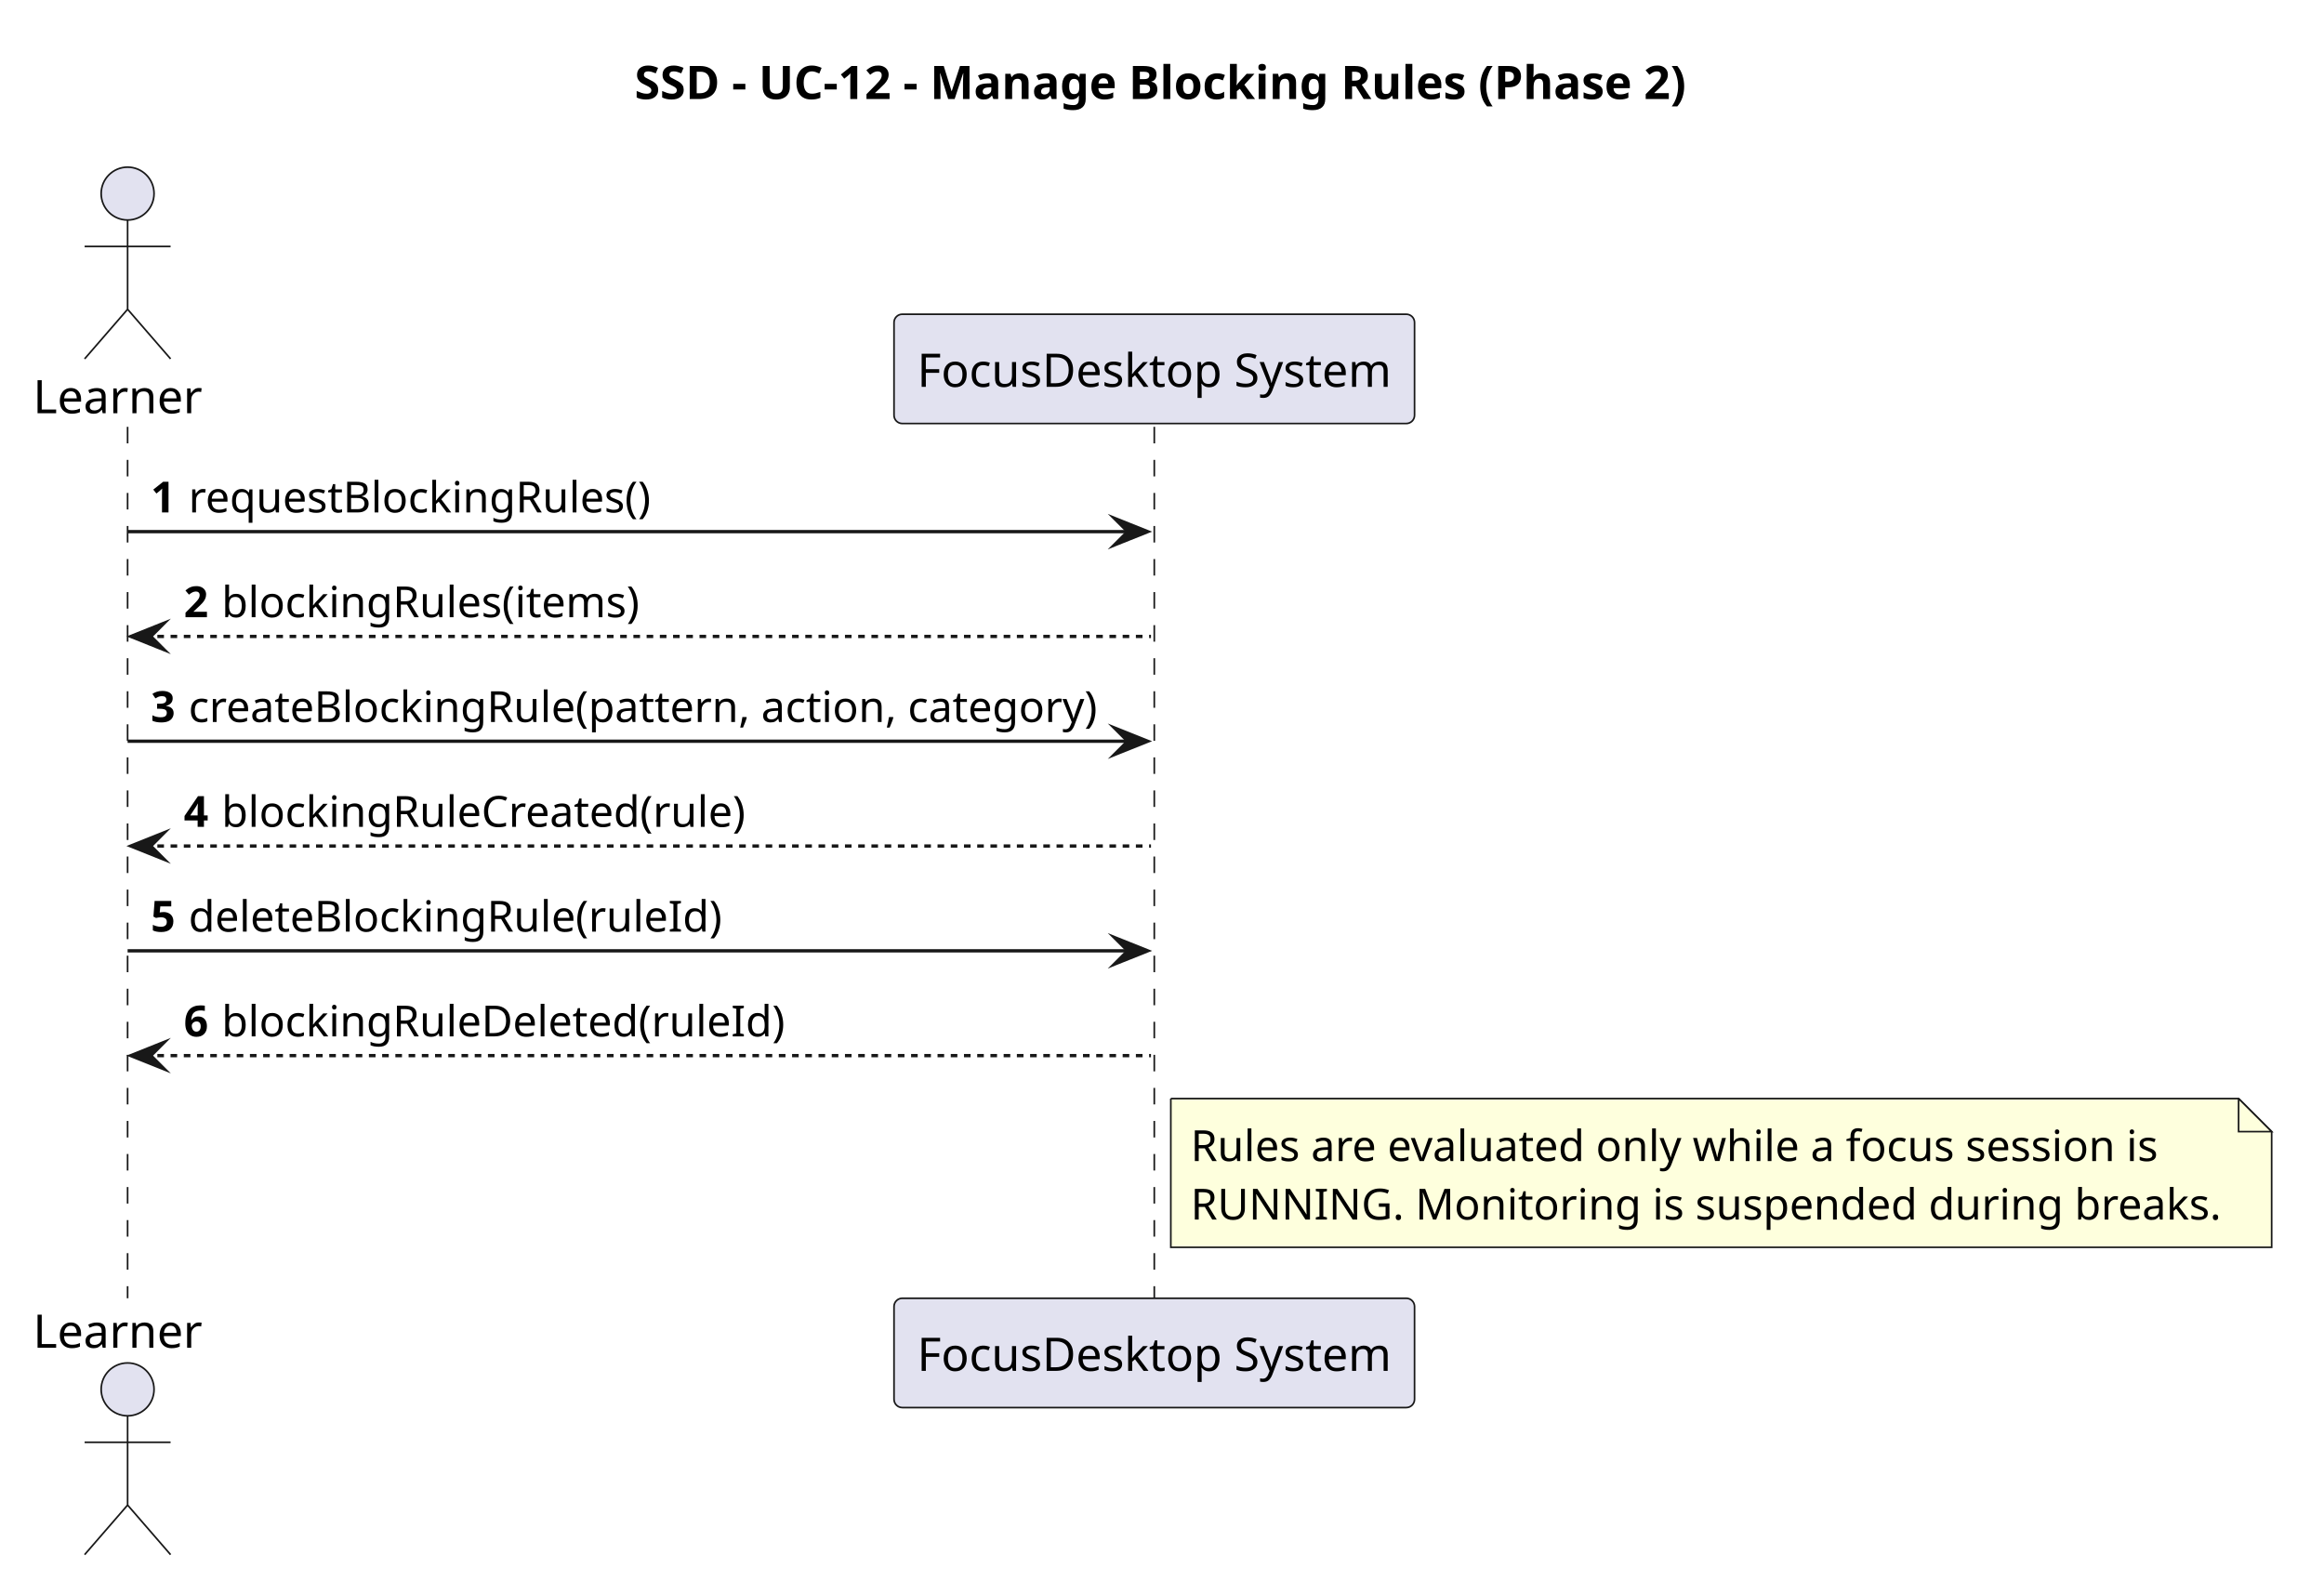
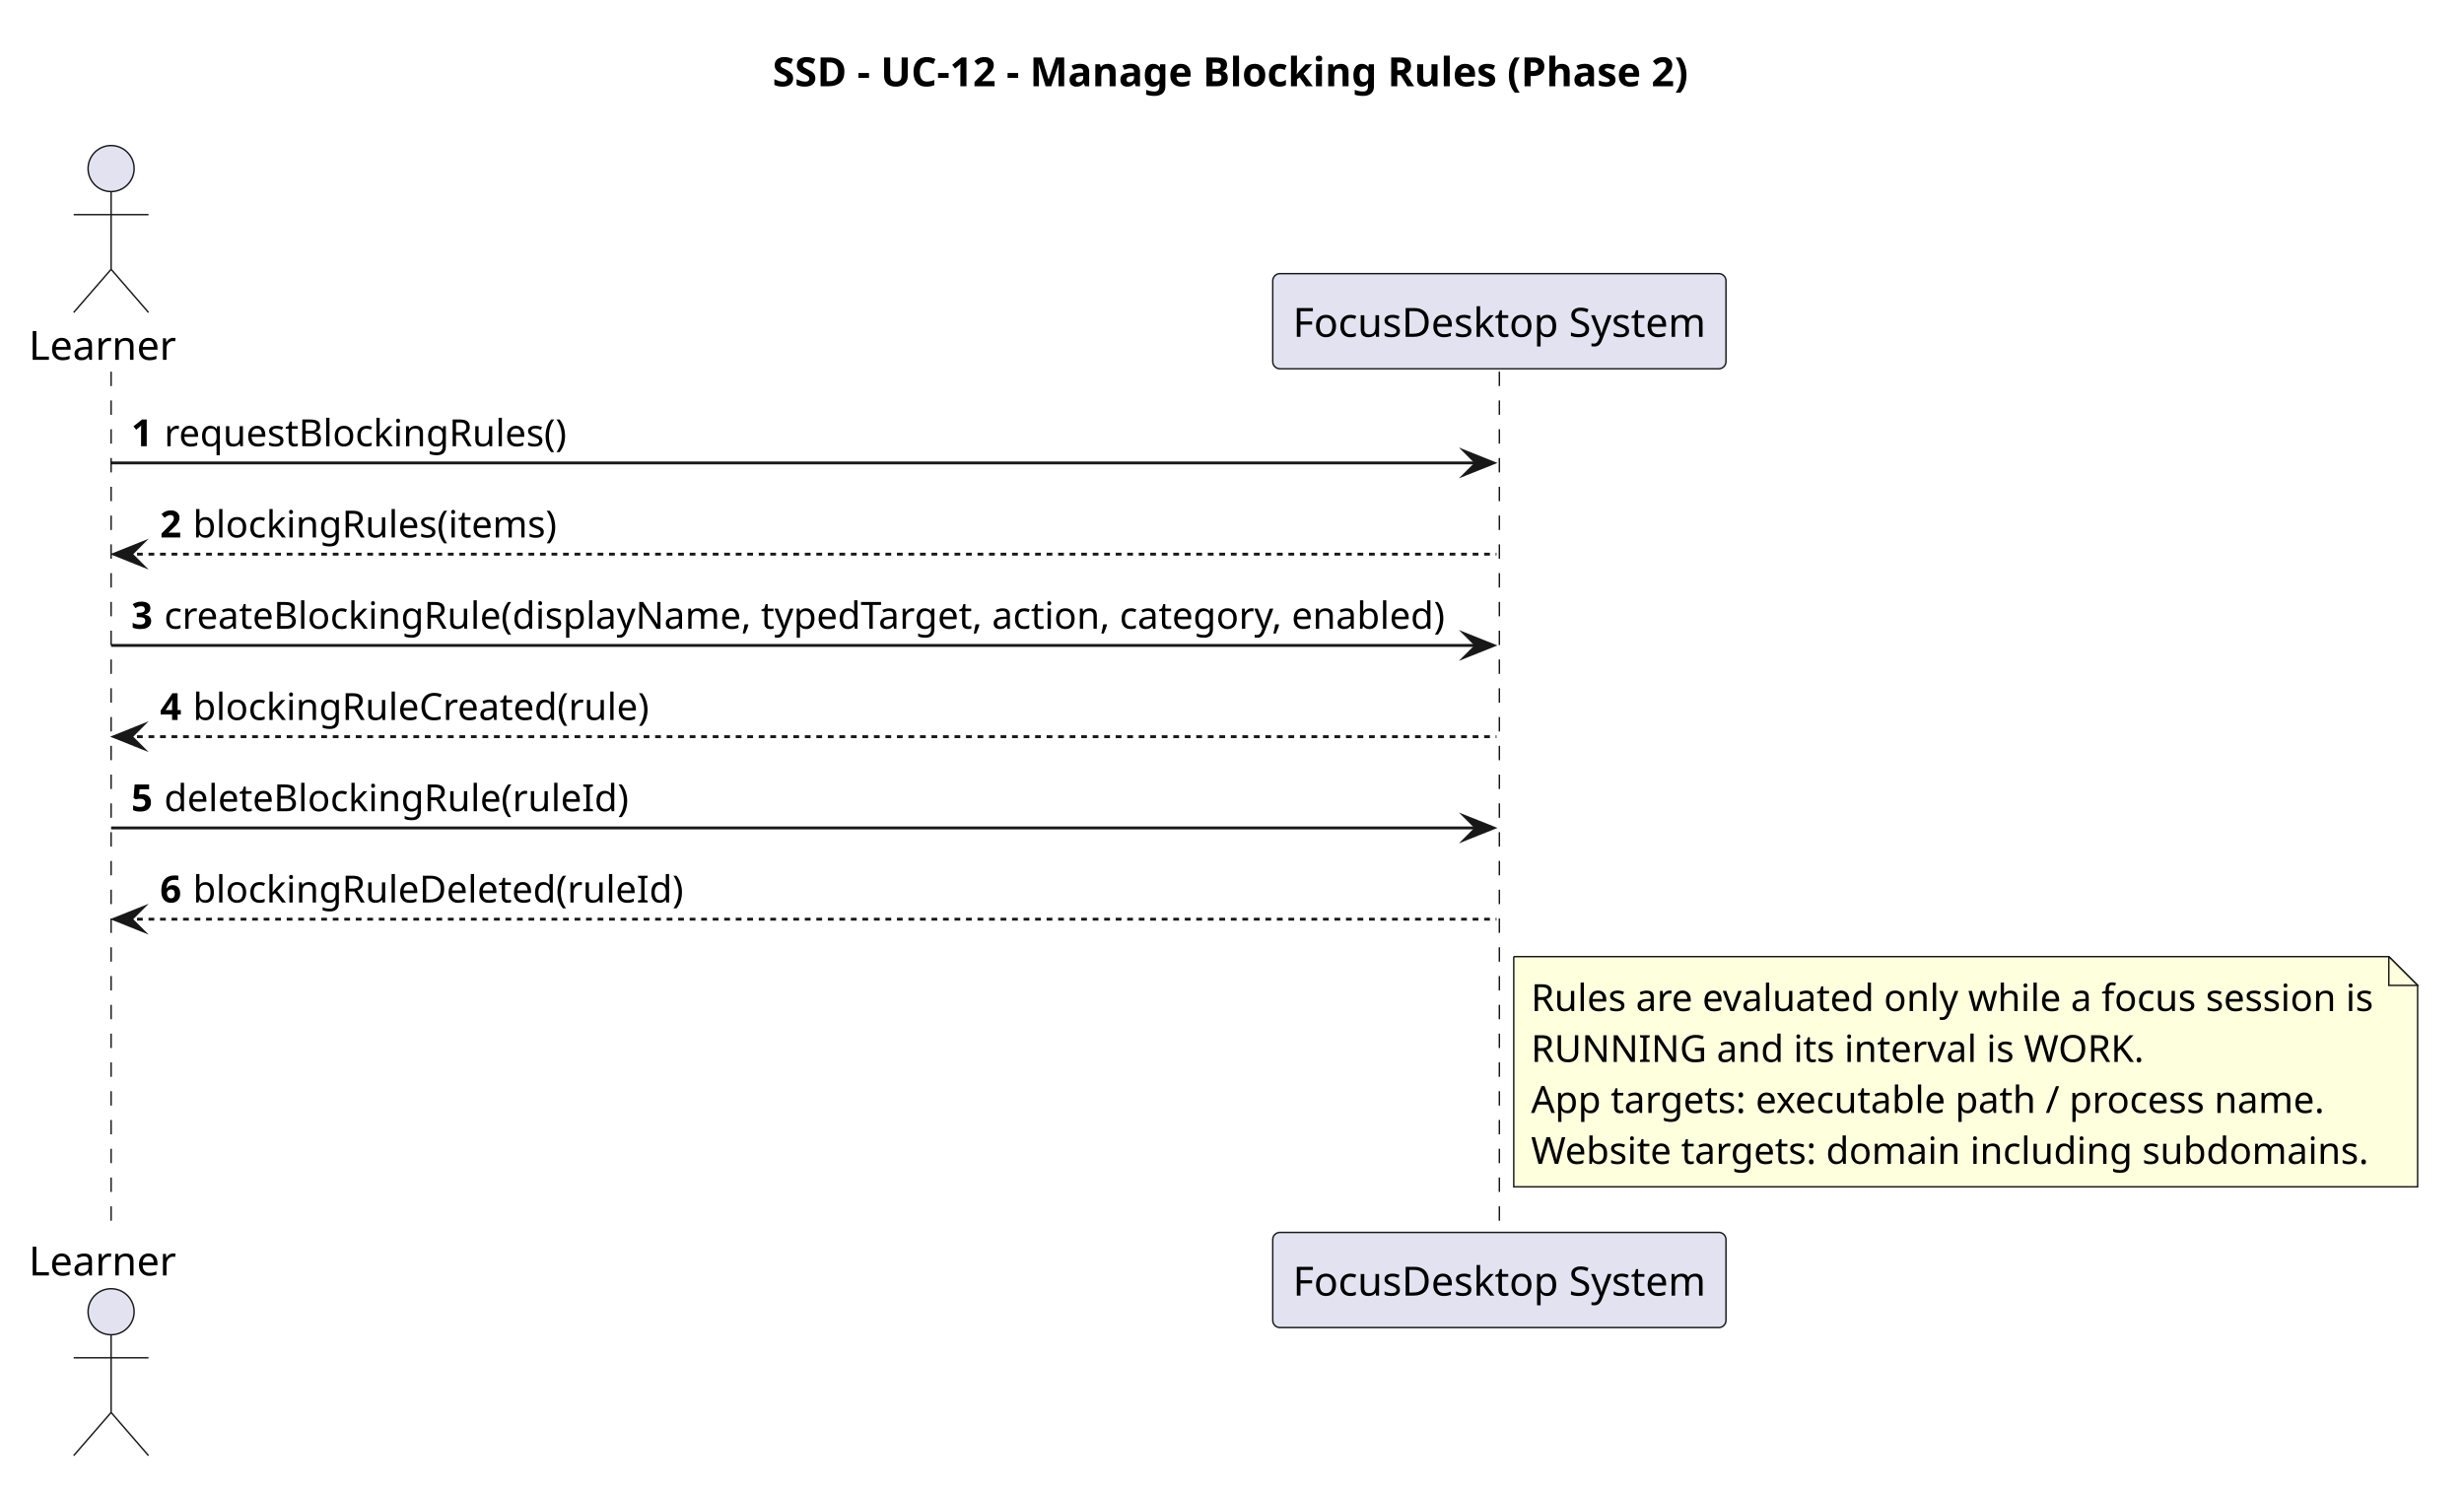
- <svg xmlns="http://www.w3.org/2000/svg" version="1.1" data-diagram-type="SEQUENCE" style="width:703px;height:482px;background:#FFFFFF;" width="703px" height="482px" viewBox="0 0 703 482" zoomAndPan="magnify" preserveAspectRatio="none" contentStyleType="text/css">
+ <svg xmlns="http://www.w3.org/2000/svg" version="1.1" data-diagram-type="SEQUENCE" style="width:856px;height:518px;background:#FFFFFF;" width="856px" height="518px" viewBox="0 0 856 518" zoomAndPan="magnify" preserveAspectRatio="none" contentStyleType="text/css">
  <defs />
  <g font-family="sans-serif" lengthAdjust="spacing">
    <g class="title" data-source-line="1">
-       <text x="191.95" y="29.966" fill="#000" font-size="14" textLength="317.281" font-weight="700">SSD - UC-12 - Manage Blocking Rules (Phase 2)</text>
+       <text x="268.377" y="29.966" fill="#000" font-size="14" textLength="317.281" font-weight="700">SSD - UC-12 - Manage Blocking Rules (Phase 2)</text>
    </g>
-     <g>
-       <rect x="35.099" y="129.136" width="8" height="263.648" fill="#000" fill-opacity="0" />
-       <line x1="38.599" y1="129.136" x2="38.599" y2="392.784" style="stroke:#181818;stroke-width:0.5;stroke-dasharray:5,5;" />
+     <g class="participant-lifeline" data-qualified-name="Learner" data-entity-uid="part1" id="part1-lifeline" data-source-line="4">
+       <g>
+         <rect x="35.099" y="129.136" width="8" height="299.06" fill="#000" fill-opacity="0" />
+         <line x1="38.599" y1="129.136" x2="38.599" y2="428.196" style="stroke:#181818;stroke-width:0.5;stroke-dasharray:5,5;" />
+       </g>
    </g>
-     <g>
-       <rect x="345.667" y="129.136" width="8" height="263.648" fill="#000" fill-opacity="0" />
-       <line x1="349.167" y1="129.136" x2="349.167" y2="392.784" style="stroke:#181818;stroke-width:0.5;stroke-dasharray:5,5;" />
+     <g class="participant-lifeline" data-qualified-name="System" data-entity-uid="part2" id="part2-lifeline" data-source-line="5">
+       <g>
+         <rect x="517.384" y="129.136" width="8" height="299.06" fill="#000" fill-opacity="0" />
+         <line x1="520.884" y1="129.136" x2="520.884" y2="428.196" style="stroke:#181818;stroke-width:0.5;stroke-dasharray:5,5;" />
+       </g>
    </g>
-     <text x="10" y="125.034" fill="#000" font-size="14" textLength="51.198">Learner</text>
-     <ellipse cx="38.599" cy="58.568" rx="8" ry="8" fill="#E2E2F0" style="stroke:#181818;stroke-width:0.5;" />
-     <path d="M38.599,66.568 L38.599,93.568 M25.599,74.568 L51.599,74.568 M38.599,93.568 L25.599,108.568 M38.599,93.568 L51.599,108.568" style="stroke:#181818;stroke-width:0.5;" fill="none" />
-     <rect x="270.438" y="95.068" width="157.457" height="33.068" fill="#E2E2F0" style="stroke:#181818;stroke-width:0.5;" rx="2.5" ry="2.5" />
-     <text x="277.438" y="117.034" fill="#000" font-size="14" textLength="143.457">FocusDesktop System</text>
-     <text x="10" y="407.75" fill="#000" font-size="14" textLength="51.198">Learner</text>
-     <ellipse cx="38.599" cy="420.352" rx="8" ry="8" fill="#E2E2F0" style="stroke:#181818;stroke-width:0.5;" />
-     <path d="M38.599,428.352 L38.599,455.352 M25.599,436.352 L51.599,436.352 M38.599,455.352 L25.599,470.352 M38.599,455.352 L51.599,470.352" style="stroke:#181818;stroke-width:0.5;" fill="none" />
-     <rect x="270.438" y="392.784" width="157.457" height="33.068" fill="#E2E2F0" style="stroke:#181818;stroke-width:0.5;" rx="2.5" ry="2.5" />
-     <text x="277.438" y="414.75" fill="#000" font-size="14" textLength="143.457">FocusDesktop System</text>
-     <polygon points="337.167,156.842,347.167,160.842,337.167,164.842,341.167,160.842" fill="#181818" style="stroke:#181818;stroke-width:1;stroke-linejoin:miter;stroke-miterlimit:10;" />
-     <line x1="38.599" y1="160.842" x2="343.167" y2="160.842" style="stroke:#181818;stroke-width:1;" />
-     <text x="45.599" y="155.033" fill="#000" font-size="13" font-weight="700">1</text>
-     <text x="57.035" y="155.033" fill="#000" font-size="13" textLength="140.049">requestBlockingRules()</text>
-     <polygon points="49.599,188.548,39.599,192.548,49.599,196.548,45.599,192.548" fill="#181818" style="stroke:#181818;stroke-width:1;stroke-linejoin:miter;stroke-miterlimit:10;" />
-     <line x1="43.599" y1="192.548" x2="348.167" y2="192.548" style="stroke:#181818;stroke-width:1;stroke-dasharray:2,2;" />
-     <text x="55.599" y="186.739" fill="#000" font-size="13" font-weight="700">2</text>
-     <text x="67.035" y="186.739" fill="#000" font-size="13" textLength="126.373">blockingRules(items)</text>
-     <polygon points="337.167,220.254,347.167,224.254,337.167,228.254,341.167,224.254" fill="#181818" style="stroke:#181818;stroke-width:1;stroke-linejoin:miter;stroke-miterlimit:10;" />
-     <line x1="38.599" y1="224.254" x2="343.167" y2="224.254" style="stroke:#181818;stroke-width:1;" />
-     <text x="45.599" y="218.445" fill="#000" font-size="13" font-weight="700">3</text>
-     <text x="57.035" y="218.445" fill="#000" font-size="13" textLength="275.132">createBlockingRule(pattern, action, category)</text>
-     <polygon points="49.599,251.96,39.599,255.96,49.599,259.96,45.599,255.96" fill="#181818" style="stroke:#181818;stroke-width:1;stroke-linejoin:miter;stroke-miterlimit:10;" />
-     <line x1="43.599" y1="255.96" x2="348.167" y2="255.96" style="stroke:#181818;stroke-width:1;stroke-dasharray:2,2;" />
-     <text x="55.599" y="250.151" fill="#000" font-size="13" font-weight="700">4</text>
-     <text x="67.035" y="250.151" fill="#000" font-size="13" textLength="158.704">blockingRuleCreated(rule)</text>
-     <polygon points="337.167,283.666,347.167,287.666,337.167,291.666,341.167,287.666" fill="#181818" style="stroke:#181818;stroke-width:1;stroke-linejoin:miter;stroke-miterlimit:10;" />
-     <line x1="38.599" y1="287.666" x2="343.167" y2="287.666" style="stroke:#181818;stroke-width:1;" />
-     <text x="45.599" y="281.857" fill="#000" font-size="13" font-weight="700">5</text>
-     <text x="57.035" y="281.857" fill="#000" font-size="13" textLength="161.369">deleteBlockingRule(ruleId)</text>
-     <polygon points="49.599,315.372,39.599,319.372,49.599,323.372,45.599,319.372" fill="#181818" style="stroke:#181818;stroke-width:1;stroke-linejoin:miter;stroke-miterlimit:10;" />
-     <line x1="43.599" y1="319.372" x2="348.167" y2="319.372" style="stroke:#181818;stroke-width:1;stroke-dasharray:2,2;" />
-     <text x="55.599" y="313.563" fill="#000" font-size="13" font-weight="700">6</text>
-     <text x="67.035" y="313.563" fill="#000" font-size="13" textLength="170.404">blockingRuleDeleted(ruleId)</text>
-     <path d="M354.167,332.372 L354.167,377.372 L687.167,377.372 L687.167,342.372 L677.167,332.372 L354.167,332.372" style="stroke:#181818;stroke-width:0.5;" fill="#FEFFDD" />
-     <path d="M677.167,332.372 L677.167,342.372 L687.167,342.372 L677.167,332.372" style="stroke:#181818;stroke-width:0.5;" fill="#FEFFDD" />
-     <text x="360.167" y="351.269" fill="#000" font-size="13" textLength="293.15">Rules are evaluated only while a focus session is</text>
-     <text x="360.167" y="368.975" fill="#000" font-size="13" textLength="312.013">RUNNING. Monitoring is suspended during breaks.</text>
+     <g class="participant participant-head" data-qualified-name="Learner" data-entity-uid="part1" id="part1-head" data-source-line="4">
+       <text x="10" y="125.034" fill="#000" font-size="14" textLength="51.198">Learner</text>
+       <ellipse cx="38.599" cy="58.568" rx="8" ry="8" fill="#E2E2F0" style="stroke:#181818;stroke-width:0.5;" />
+       <path d="M38.599,66.568 L38.599,93.568 M25.599,74.568 L51.599,74.568 M38.599,93.568 L25.599,108.568 M38.599,93.568 L51.599,108.568" style="stroke:#181818;stroke-width:0.5;" fill="none" />
+     </g>
+     <g class="participant participant-head" data-qualified-name="System" data-entity-uid="part2" id="part2-head" data-source-line="5">
+       <rect x="442.156" y="95.068" width="157.457" height="33.068" fill="#E2E2F0" style="stroke:#181818;stroke-width:0.5;" rx="2.5" ry="2.5" />
+       <text x="449.156" y="117.034" fill="#000" font-size="14" textLength="143.457">FocusDesktop System</text>
+     </g>
+     <g class="participant participant-tail" data-qualified-name="Learner" data-entity-uid="part1" id="part1-tail" data-source-line="4">
+       <text x="10" y="443.162" fill="#000" font-size="14" textLength="51.198">Learner</text>
+       <ellipse cx="38.599" cy="455.764" rx="8" ry="8" fill="#E2E2F0" style="stroke:#181818;stroke-width:0.5;" />
+       <path d="M38.599,463.764 L38.599,490.764 M25.599,471.764 L51.599,471.764 M38.599,490.764 L25.599,505.764 M38.599,490.764 L51.599,505.764" style="stroke:#181818;stroke-width:0.5;" fill="none" />
+     </g>
+     <g class="participant participant-tail" data-qualified-name="System" data-entity-uid="part2" id="part2-tail" data-source-line="5">
+       <rect x="442.156" y="428.196" width="157.457" height="33.068" fill="#E2E2F0" style="stroke:#181818;stroke-width:0.5;" rx="2.5" ry="2.5" />
+       <text x="449.156" y="450.162" fill="#000" font-size="14" textLength="143.457">FocusDesktop System</text>
+     </g>
+     <g class="message" data-entity-1="part1" data-entity-2="part2" id="msg1" data-source-line="7">
+       <polygon points="508.884,156.842,518.884,160.842,508.884,164.842,512.884,160.842" fill="#181818" style="stroke:#181818;stroke-width:1;stroke-linejoin:miter;stroke-miterlimit:10;" />
+       <line x1="38.599" y1="160.842" x2="514.884" y2="160.842" style="stroke:#181818;stroke-width:1;" />
+       <text x="45.599" y="155.033" fill="#000" font-size="13" font-weight="700">1</text>
+       <text x="57.035" y="155.033" fill="#000" font-size="13" textLength="140.049">requestBlockingRules()</text>
+     </g>
+     <g class="message" data-entity-1="part2" data-entity-2="part1" id="msg2" data-source-line="8">
+       <polygon points="49.599,188.548,39.599,192.548,49.599,196.548,45.599,192.548" fill="#181818" style="stroke:#181818;stroke-width:1;stroke-linejoin:miter;stroke-miterlimit:10;" />
+       <line x1="43.599" y1="192.548" x2="519.884" y2="192.548" style="stroke:#181818;stroke-width:1;stroke-dasharray:2,2;" />
+       <text x="55.599" y="186.739" fill="#000" font-size="13" font-weight="700">2</text>
+       <text x="67.035" y="186.739" fill="#000" font-size="13" textLength="126.373">blockingRules(items)</text>
+     </g>
+     <g class="message" data-entity-1="part1" data-entity-2="part2" id="msg3" data-source-line="10">
+       <polygon points="508.884,220.254,518.884,224.254,508.884,228.254,512.884,224.254" fill="#181818" style="stroke:#181818;stroke-width:1;stroke-linejoin:miter;stroke-miterlimit:10;" />
+       <line x1="38.599" y1="224.254" x2="514.884" y2="224.254" style="stroke:#181818;stroke-width:1;" />
+       <text x="45.599" y="218.445" fill="#000" font-size="13" font-weight="700">3</text>
+       <text x="57.035" y="218.445" fill="#000" font-size="13" textLength="446.849">createBlockingRule(displayName, typedTarget, action, category, enabled)</text>
+     </g>
+     <g class="message" data-entity-1="part2" data-entity-2="part1" id="msg4" data-source-line="11">
+       <polygon points="49.599,251.96,39.599,255.96,49.599,259.96,45.599,255.96" fill="#181818" style="stroke:#181818;stroke-width:1;stroke-linejoin:miter;stroke-miterlimit:10;" />
+       <line x1="43.599" y1="255.96" x2="519.884" y2="255.96" style="stroke:#181818;stroke-width:1;stroke-dasharray:2,2;" />
+       <text x="55.599" y="250.151" fill="#000" font-size="13" font-weight="700">4</text>
+       <text x="67.035" y="250.151" fill="#000" font-size="13" textLength="158.704">blockingRuleCreated(rule)</text>
+     </g>
+     <g class="message" data-entity-1="part1" data-entity-2="part2" id="msg5" data-source-line="13">
+       <polygon points="508.884,283.666,518.884,287.666,508.884,291.666,512.884,287.666" fill="#181818" style="stroke:#181818;stroke-width:1;stroke-linejoin:miter;stroke-miterlimit:10;" />
+       <line x1="38.599" y1="287.666" x2="514.884" y2="287.666" style="stroke:#181818;stroke-width:1;" />
+       <text x="45.599" y="281.857" fill="#000" font-size="13" font-weight="700">5</text>
+       <text x="57.035" y="281.857" fill="#000" font-size="13" textLength="161.369">deleteBlockingRule(ruleId)</text>
+     </g>
+     <g class="message" data-entity-1="part2" data-entity-2="part1" id="msg6" data-source-line="14">
+       <polygon points="49.599,315.372,39.599,319.372,49.599,323.372,45.599,319.372" fill="#181818" style="stroke:#181818;stroke-width:1;stroke-linejoin:miter;stroke-miterlimit:10;" />
+       <line x1="43.599" y1="319.372" x2="519.884" y2="319.372" style="stroke:#181818;stroke-width:1;stroke-dasharray:2,2;" />
+       <text x="55.599" y="313.563" fill="#000" font-size="13" font-weight="700">6</text>
+       <text x="67.035" y="313.563" fill="#000" font-size="13" textLength="170.404">blockingRuleDeleted(ruleId)</text>
+     </g>
+     <path d="M525.884,332.372 L525.884,412.372 L839.884,412.372 L839.884,342.372 L829.884,332.372 L525.884,332.372" style="stroke:#181818;stroke-width:0.5;" fill="#FEFFDD" />
+     <path d="M829.884,332.372 L829.884,342.372 L839.884,342.372 L829.884,332.372" style="stroke:#181818;stroke-width:0.5;" fill="#FEFFDD" />
+     <text x="531.884" y="351.269" fill="#000" font-size="13" textLength="293.15">Rules are evaluated only while a focus session is</text>
+     <text x="531.884" y="368.975" fill="#000" font-size="13" textLength="213.07">RUNNING and its interval is WORK.</text>
+     <text x="531.884" y="386.681" fill="#000" font-size="13" textLength="276.549">App targets: executable path / process name.</text>
+     <text x="531.884" y="404.387" fill="#000" font-size="13" textLength="291.382">Website targets: domain including subdomains.</text>
  </g>
</svg>
